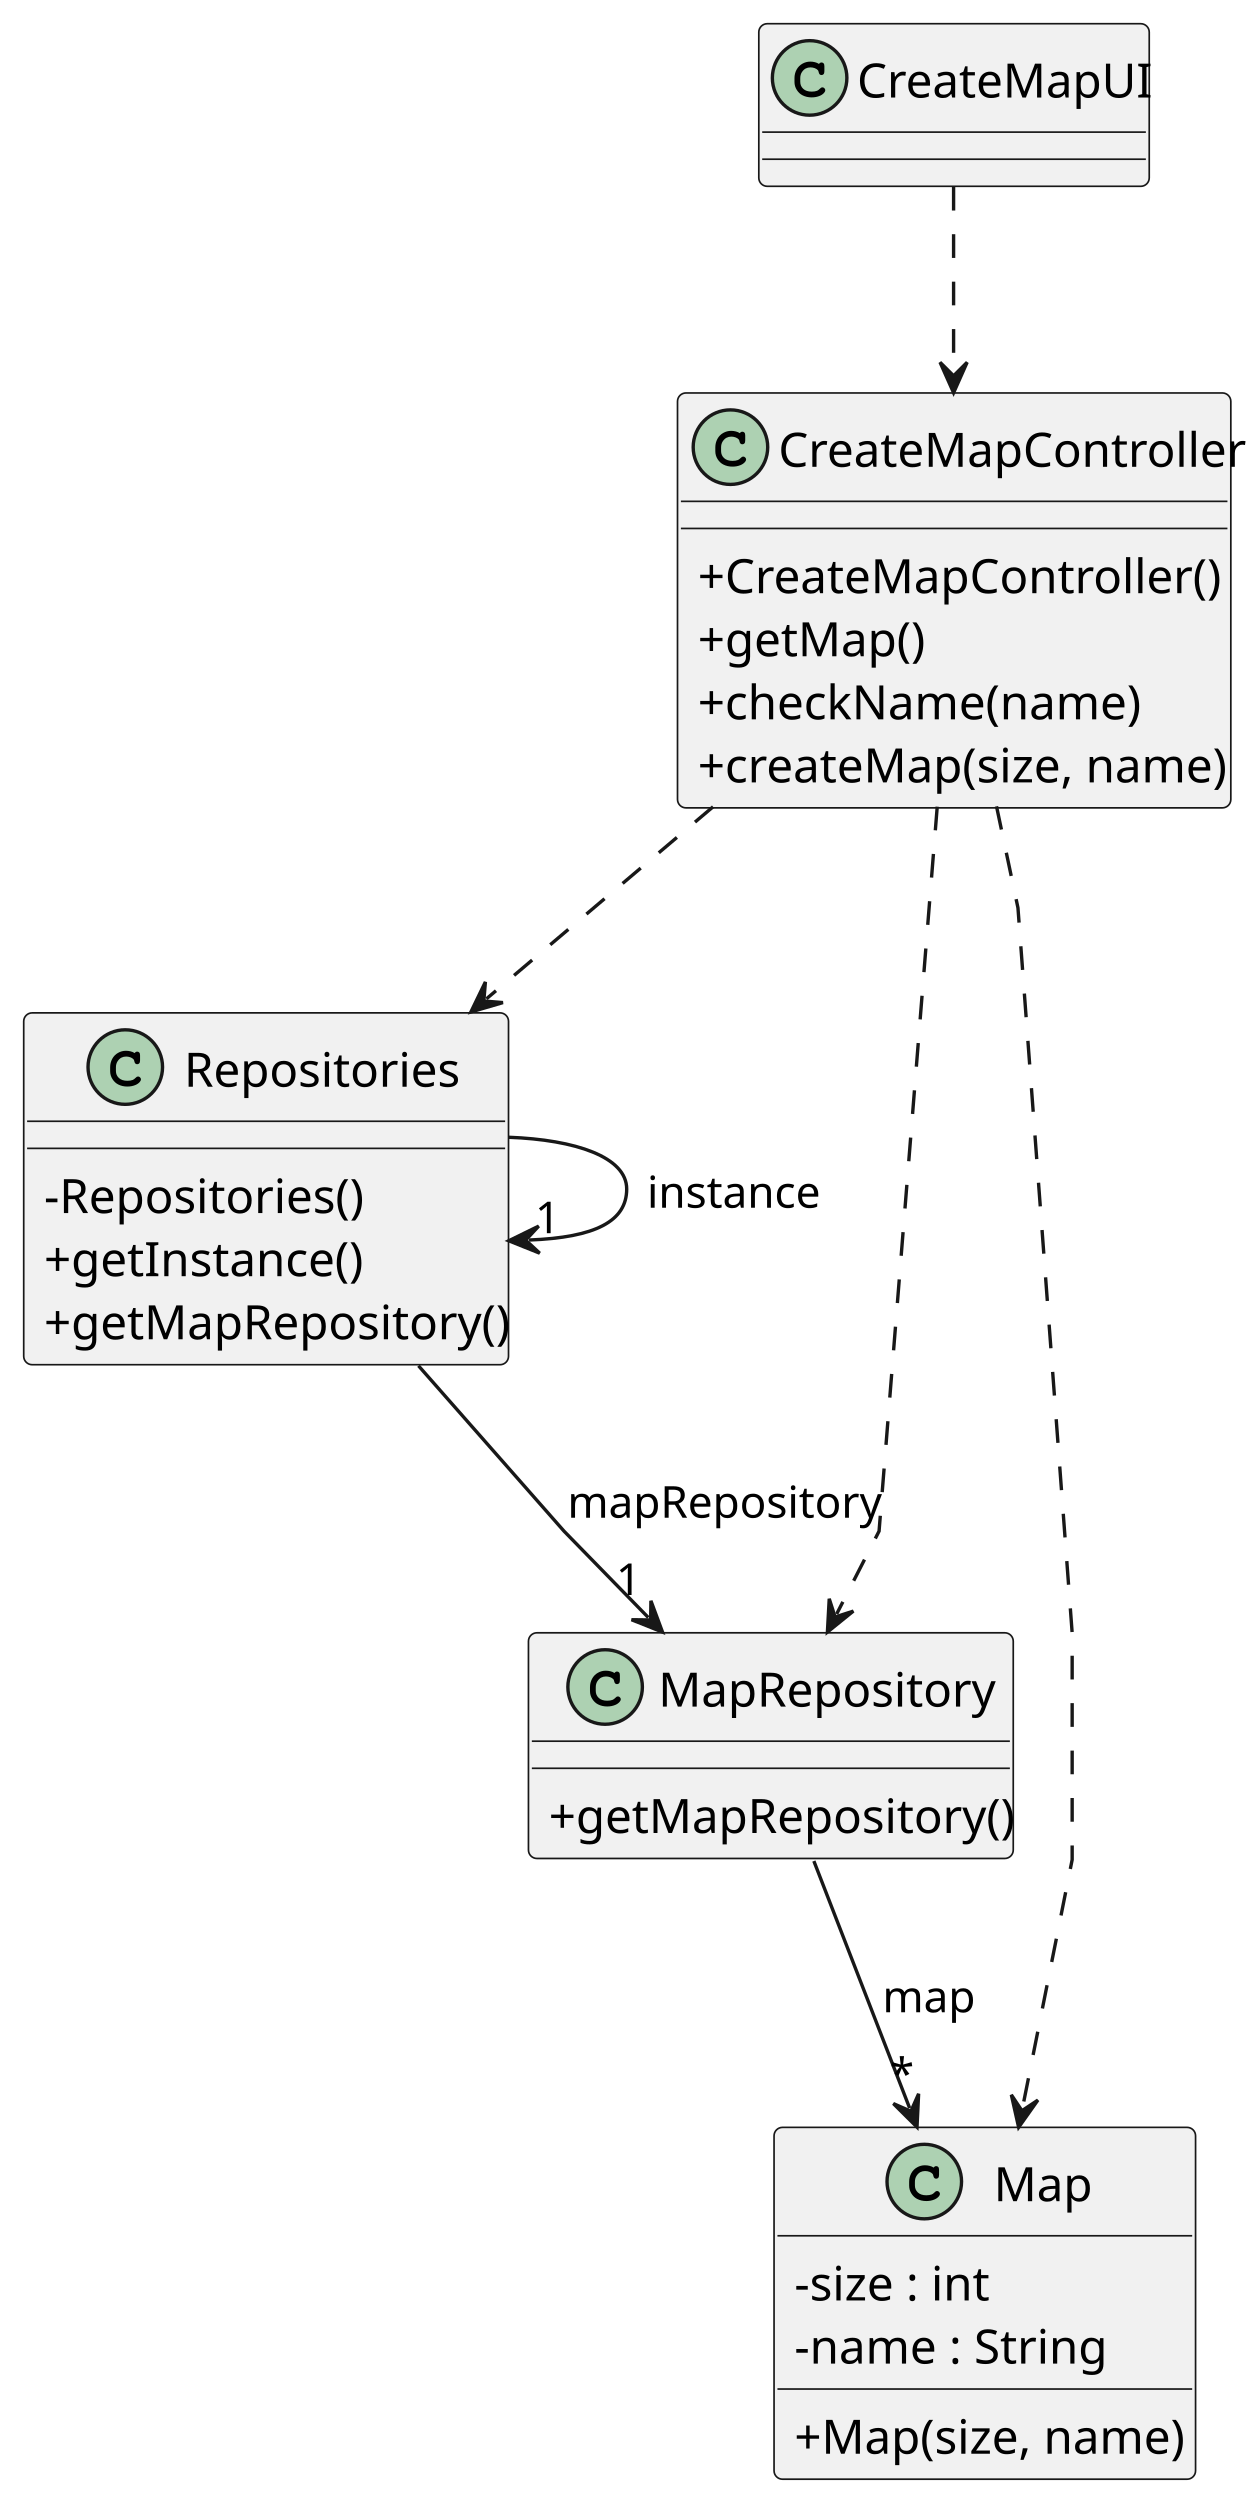
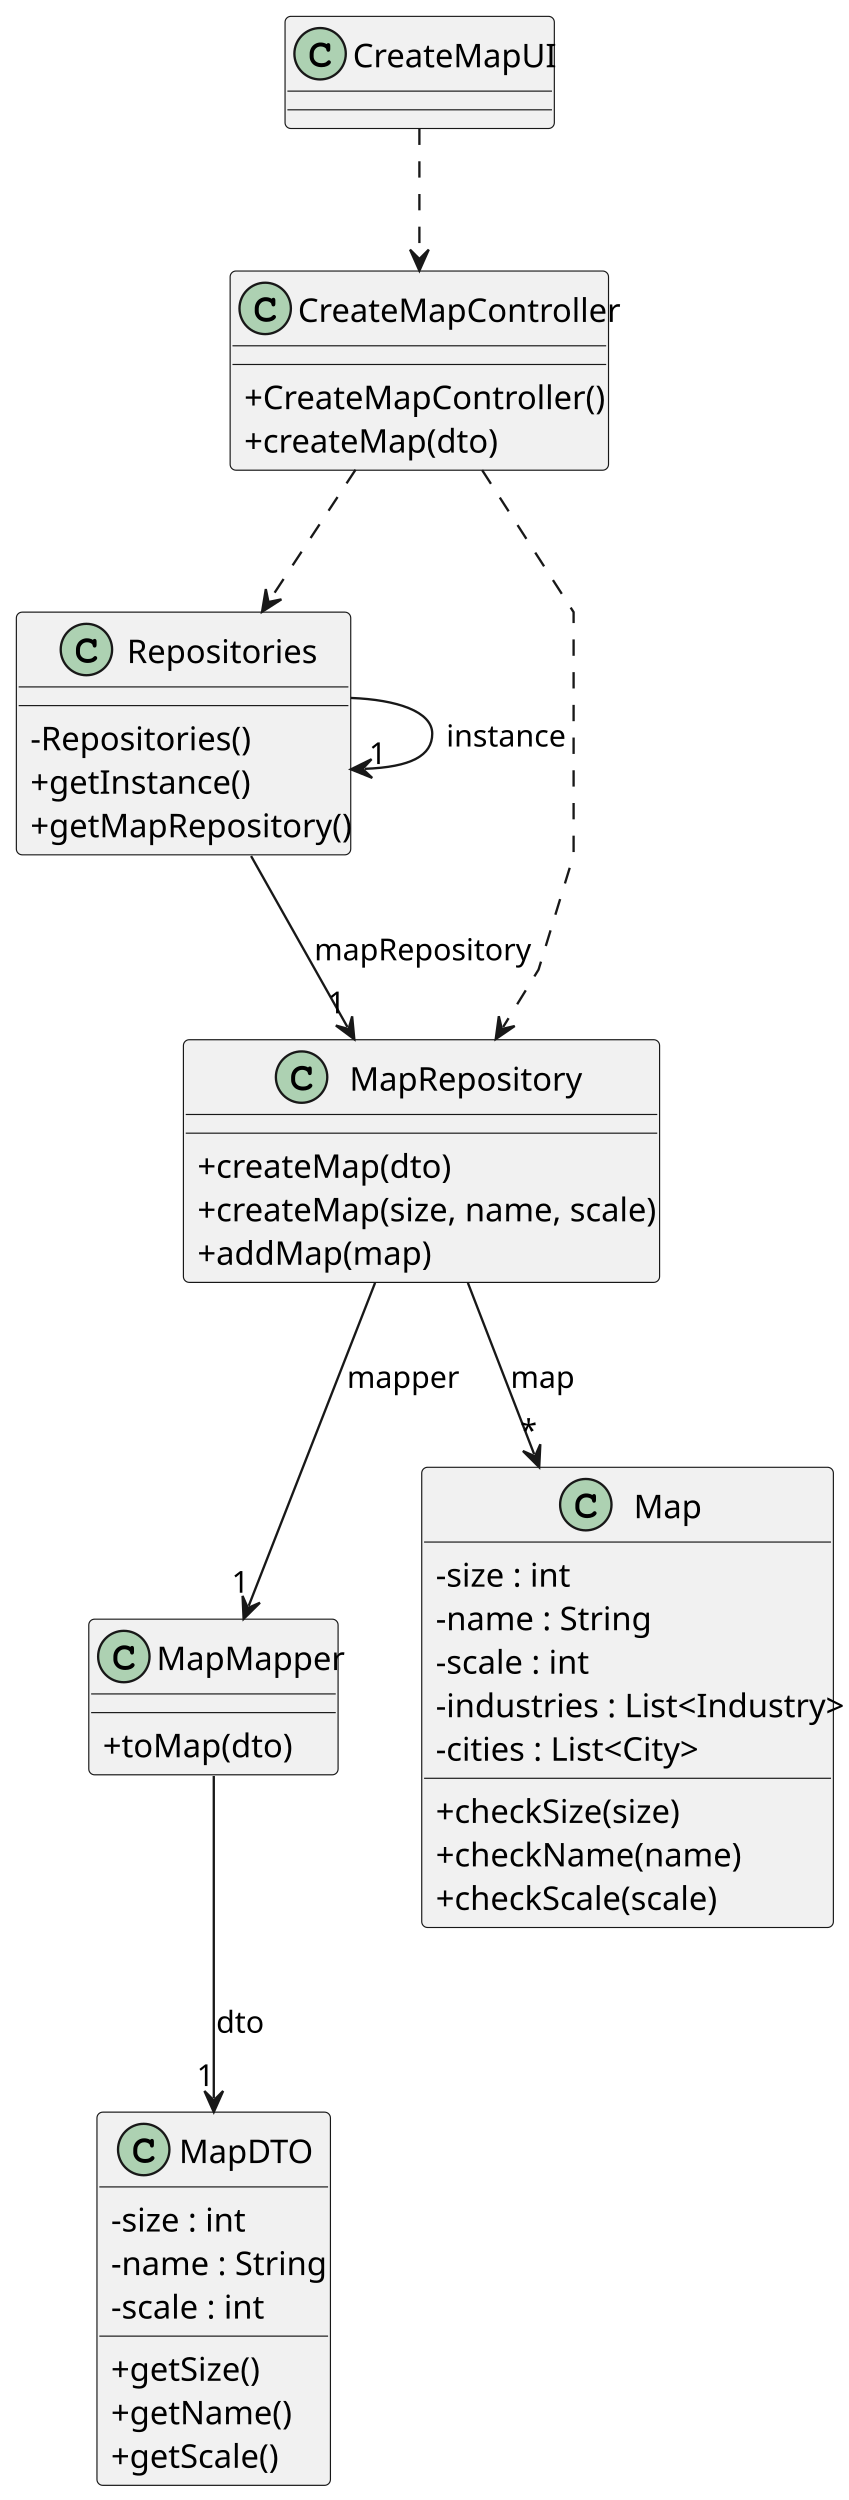
- <svg xmlns="http://www.w3.org/2000/svg" contentStyleType="text/css" height="738px" preserveAspectRatio="none" style="width:370px;height:738px;background:#FFFFFF;" version="1.1" viewBox="0 0 370 738" width="370px" zoomAndPan="magnify">
+ <svg xmlns="http://www.w3.org/2000/svg" contentStyleType="text/css" height="1070px" preserveAspectRatio="none" style="width:363px;height:1070px;background:#FFFFFF;" version="1.1" viewBox="0 0 363 1070" width="363px" zoomAndPan="magnify">
  <defs />
  <g>
    <g id="elem_CreateMapUI">
-       <rect codeLine="12" fill="#F1F1F1" height="48" id="CreateMapUI" rx="2.5" ry="2.5" style="stroke:#181818;stroke-width:0.5;" width="115.255" x="224" y="7" />
-       <ellipse cx="239" cy="23" fill="#ADD1B2" rx="11" ry="11" style="stroke:#181818;stroke-width:1.0;" />
-       <path d="M241.766,18.875 Q241.922,18.656 242.109,18.547 Q242.297,18.438 242.516,18.438 Q242.891,18.438 243.125,18.703 Q243.359,18.953 243.359,19.562 L243.359,21.016 Q243.359,21.625 243.125,21.891 Q242.891,22.156 242.516,22.156 Q242.172,22.156 241.969,21.953 Q241.766,21.766 241.656,21.25 Q241.609,20.891 241.422,20.703 Q241.094,20.328 240.484,20.109 Q239.875,19.891 239.25,19.891 Q238.484,19.891 237.844,20.219 Q237.219,20.547 236.719,21.297 Q236.234,22.047 236.234,23.078 L236.234,24.172 Q236.234,25.406 237.125,26.234 Q238.016,27.047 239.609,27.047 Q240.547,27.047 241.203,26.797 Q241.594,26.641 242.016,26.203 Q242.281,25.938 242.422,25.859 Q242.578,25.781 242.781,25.781 Q243.109,25.781 243.359,26.047 Q243.625,26.297 243.625,26.641 Q243.625,26.984 243.281,27.391 Q242.781,27.969 241.984,28.297 Q240.906,28.75 239.609,28.75 Q238.094,28.75 236.891,28.125 Q235.906,27.625 235.219,26.562 Q234.531,25.484 234.531,24.203 L234.531,23.047 Q234.531,21.719 235.141,20.578 Q235.766,19.422 236.859,18.812 Q237.953,18.188 239.188,18.188 Q239.922,18.188 240.562,18.359 Q241.219,18.516 241.766,18.875 Z " fill="#000000" />
-       <text fill="#000000" font-family="sans-serif" font-size="14" lengthAdjust="spacing" textLength="83.255" x="253" y="28.797">CreateMapUI</text>
-       <line style="stroke:#181818;stroke-width:0.5;" x1="225" x2="338.255" y1="39" y2="39" />
-       <line style="stroke:#181818;stroke-width:0.5;" x1="225" x2="338.255" y1="47" y2="47" />
+       <rect codeLine="12" fill="#F1F1F1" height="48" id="CreateMapUI" rx="2.5" ry="2.5" style="stroke:#181818;stroke-width:0.5;" width="115.255" x="122" y="7" />
+       <ellipse cx="137" cy="23" fill="#ADD1B2" rx="11" ry="11" style="stroke:#181818;stroke-width:1.0;" />
+       <path d="M139.766,18.875 Q139.922,18.656 140.109,18.547 Q140.297,18.438 140.516,18.438 Q140.891,18.438 141.125,18.703 Q141.359,18.953 141.359,19.562 L141.359,21.016 Q141.359,21.625 141.125,21.891 Q140.891,22.156 140.516,22.156 Q140.172,22.156 139.969,21.953 Q139.766,21.766 139.656,21.25 Q139.609,20.891 139.422,20.703 Q139.094,20.328 138.484,20.109 Q137.875,19.891 137.25,19.891 Q136.484,19.891 135.844,20.219 Q135.219,20.547 134.719,21.297 Q134.234,22.047 134.234,23.078 L134.234,24.172 Q134.234,25.406 135.125,26.234 Q136.016,27.047 137.609,27.047 Q138.547,27.047 139.203,26.797 Q139.594,26.641 140.016,26.203 Q140.281,25.938 140.422,25.859 Q140.578,25.781 140.781,25.781 Q141.109,25.781 141.359,26.047 Q141.625,26.297 141.625,26.641 Q141.625,26.984 141.281,27.391 Q140.781,27.969 139.984,28.297 Q138.906,28.75 137.609,28.75 Q136.094,28.75 134.891,28.125 Q133.906,27.625 133.219,26.562 Q132.531,25.484 132.531,24.203 L132.531,23.047 Q132.531,21.719 133.141,20.578 Q133.766,19.422 134.859,18.812 Q135.953,18.188 137.188,18.188 Q137.922,18.188 138.562,18.359 Q139.219,18.516 139.766,18.875 Z " fill="#000000" />
+       <text fill="#000000" font-family="sans-serif" font-size="14" lengthAdjust="spacing" textLength="83.255" x="151" y="28.797">CreateMapUI</text>
+       <line style="stroke:#181818;stroke-width:0.5;" x1="123" x2="236.255" y1="39" y2="39" />
+       <line style="stroke:#181818;stroke-width:0.5;" x1="123" x2="236.255" y1="47" y2="47" />
    </g>
    <g id="elem_CreateMapController">
-       <rect codeLine="16" fill="#F1F1F1" height="122.484" id="CreateMapController" rx="2.5" ry="2.5" style="stroke:#181818;stroke-width:0.5;" width="163.341" x="200" y="116" />
-       <ellipse cx="215.628" cy="132" fill="#ADD1B2" rx="11" ry="11" style="stroke:#181818;stroke-width:1.0;" />
-       <path d="M218.394,127.875 Q218.55,127.656 218.738,127.547 Q218.925,127.438 219.144,127.438 Q219.519,127.438 219.753,127.703 Q219.988,127.953 219.988,128.562 L219.988,130.016 Q219.988,130.625 219.753,130.891 Q219.519,131.156 219.144,131.156 Q218.8,131.156 218.597,130.953 Q218.394,130.766 218.285,130.25 Q218.238,129.891 218.05,129.703 Q217.722,129.328 217.113,129.109 Q216.503,128.891 215.878,128.891 Q215.113,128.891 214.472,129.219 Q213.847,129.547 213.347,130.297 Q212.863,131.047 212.863,132.078 L212.863,133.172 Q212.863,134.406 213.753,135.234 Q214.644,136.047 216.238,136.047 Q217.175,136.047 217.832,135.797 Q218.222,135.641 218.644,135.203 Q218.91,134.938 219.05,134.859 Q219.207,134.781 219.41,134.781 Q219.738,134.781 219.988,135.047 Q220.253,135.297 220.253,135.641 Q220.253,135.984 219.91,136.391 Q219.41,136.969 218.613,137.297 Q217.535,137.75 216.238,137.75 Q214.722,137.75 213.519,137.125 Q212.535,136.625 211.847,135.562 Q211.16,134.484 211.16,133.203 L211.16,132.047 Q211.16,130.719 211.769,129.578 Q212.394,128.422 213.488,127.812 Q214.582,127.188 215.816,127.188 Q216.55,127.188 217.191,127.359 Q217.847,127.516 218.394,127.875 Z " fill="#000000" />
-       <text fill="#000000" font-family="sans-serif" font-size="14" lengthAdjust="spacing" textLength="129.944" x="229.768" y="137.797">CreateMapController</text>
-       <line style="stroke:#181818;stroke-width:0.5;" x1="201" x2="362.341" y1="148" y2="148" />
-       <line style="stroke:#181818;stroke-width:0.5;" x1="201" x2="362.341" y1="156" y2="156" />
-       <text fill="#000000" font-family="sans-serif" font-size="14" lengthAdjust="spacing" textLength="147.444" x="206" y="175.107">+CreateMapController()</text>
-       <text fill="#000000" font-family="sans-serif" font-size="14" lengthAdjust="spacing" textLength="64.196" x="206" y="193.728">+getMap()</text>
-       <text fill="#000000" font-family="sans-serif" font-size="14" lengthAdjust="spacing" textLength="126.438" x="206" y="212.35">+checkName(name)</text>
-       <text fill="#000000" font-family="sans-serif" font-size="14" lengthAdjust="spacing" textLength="151.341" x="206" y="230.971">+createMap(size, name)</text>
+       <rect codeLine="16" fill="#F1F1F1" height="85.242" id="CreateMapController" rx="2.5" ry="2.5" style="stroke:#181818;stroke-width:0.5;" width="161.944" x="98.5" y="116" />
+       <ellipse cx="113.5" cy="132" fill="#ADD1B2" rx="11" ry="11" style="stroke:#181818;stroke-width:1.0;" />
+       <path d="M116.266,127.875 Q116.422,127.656 116.609,127.547 Q116.797,127.438 117.016,127.438 Q117.391,127.438 117.625,127.703 Q117.859,127.953 117.859,128.562 L117.859,130.016 Q117.859,130.625 117.625,130.891 Q117.391,131.156 117.016,131.156 Q116.672,131.156 116.469,130.953 Q116.266,130.766 116.156,130.25 Q116.109,129.891 115.922,129.703 Q115.594,129.328 114.984,129.109 Q114.375,128.891 113.75,128.891 Q112.984,128.891 112.344,129.219 Q111.719,129.547 111.219,130.297 Q110.734,131.047 110.734,132.078 L110.734,133.172 Q110.734,134.406 111.625,135.234 Q112.516,136.047 114.109,136.047 Q115.047,136.047 115.703,135.797 Q116.094,135.641 116.516,135.203 Q116.781,134.938 116.922,134.859 Q117.078,134.781 117.281,134.781 Q117.609,134.781 117.859,135.047 Q118.125,135.297 118.125,135.641 Q118.125,135.984 117.781,136.391 Q117.281,136.969 116.484,137.297 Q115.406,137.75 114.109,137.75 Q112.594,137.75 111.391,137.125 Q110.406,136.625 109.719,135.562 Q109.031,134.484 109.031,133.203 L109.031,132.047 Q109.031,130.719 109.641,129.578 Q110.266,128.422 111.359,127.812 Q112.453,127.188 113.688,127.188 Q114.422,127.188 115.062,127.359 Q115.719,127.516 116.266,127.875 Z " fill="#000000" />
+       <text fill="#000000" font-family="sans-serif" font-size="14" lengthAdjust="spacing" textLength="129.944" x="127.5" y="137.797">CreateMapController</text>
+       <line style="stroke:#181818;stroke-width:0.5;" x1="99.5" x2="259.444" y1="148" y2="148" />
+       <line style="stroke:#181818;stroke-width:0.5;" x1="99.5" x2="259.444" y1="156" y2="156" />
+       <text fill="#000000" font-family="sans-serif" font-size="14" lengthAdjust="spacing" textLength="147.444" x="104.5" y="175.107">+CreateMapController()</text>
+       <text fill="#000000" font-family="sans-serif" font-size="14" lengthAdjust="spacing" textLength="103.106" x="104.5" y="193.728">+createMap(dto)</text>
+     </g>
+     <g id="elem_MapDTO">
+       <rect codeLine="21" fill="#F1F1F1" height="159.727" id="MapDTO" rx="2.5" ry="2.5" style="stroke:#181818;stroke-width:0.5;" width="99.924" x="41.5" y="904" />
+       <ellipse cx="61.512" cy="920" fill="#ADD1B2" rx="11" ry="11" style="stroke:#181818;stroke-width:1.0;" />
+       <path d="M64.278,915.875 Q64.434,915.656 64.621,915.547 Q64.809,915.438 65.028,915.438 Q65.403,915.438 65.637,915.703 Q65.871,915.953 65.871,916.562 L65.871,918.016 Q65.871,918.625 65.637,918.891 Q65.403,919.156 65.028,919.156 Q64.684,919.156 64.481,918.953 Q64.278,918.766 64.168,918.25 Q64.121,917.891 63.934,917.703 Q63.606,917.328 62.996,917.109 Q62.387,916.891 61.762,916.891 Q60.996,916.891 60.356,917.219 Q59.731,917.547 59.231,918.297 Q58.746,919.047 58.746,920.078 L58.746,921.172 Q58.746,922.406 59.637,923.234 Q60.528,924.047 62.121,924.047 Q63.059,924.047 63.715,923.797 Q64.106,923.641 64.528,923.203 Q64.793,922.938 64.934,922.859 Q65.09,922.781 65.293,922.781 Q65.621,922.781 65.871,923.047 Q66.137,923.297 66.137,923.641 Q66.137,923.984 65.793,924.391 Q65.293,924.969 64.496,925.297 Q63.418,925.75 62.121,925.75 Q60.606,925.75 59.403,925.125 Q58.418,924.625 57.731,923.562 Q57.043,922.484 57.043,921.203 L57.043,920.047 Q57.043,918.719 57.653,917.578 Q58.278,916.422 59.371,915.812 Q60.465,915.188 61.7,915.188 Q62.434,915.188 63.075,915.359 Q63.731,915.516 64.278,915.875 Z " fill="#000000" />
+       <text fill="#000000" font-family="sans-serif" font-size="14" lengthAdjust="spacing" textLength="56.786" x="76.626" y="925.797">MapDTO</text>
+       <line style="stroke:#181818;stroke-width:0.5;" x1="42.5" x2="140.424" y1="936" y2="936" />
+       <text fill="#000000" font-family="sans-serif" font-size="14" lengthAdjust="spacing" textLength="56.014" x="47.5" y="955.107">-size : int</text>
+       <text fill="#000000" font-family="sans-serif" font-size="14" lengthAdjust="spacing" textLength="87.924" x="47.5" y="973.729">-name : String</text>
+       <text fill="#000000" font-family="sans-serif" font-size="14" lengthAdjust="spacing" textLength="63.8" x="47.5" y="992.35">-scale : int</text>
+       <line style="stroke:#181818;stroke-width:0.5;" x1="42.5" x2="140.424" y1="999.863" y2="999.863" />
+       <text fill="#000000" font-family="sans-serif" font-size="14" lengthAdjust="spacing" textLength="64.196" x="47.5" y="1018.971">+getSize()</text>
+       <text fill="#000000" font-family="sans-serif" font-size="14" lengthAdjust="spacing" textLength="74.307" x="47.5" y="1037.592">+getName()</text>
+       <text fill="#000000" font-family="sans-serif" font-size="14" lengthAdjust="spacing" textLength="71.982" x="47.5" y="1056.213">+getScale()</text>
+     </g>
+     <g id="elem_MapMapper">
+       <rect codeLine="30" fill="#F1F1F1" height="66.621" id="MapMapper" rx="2.5" ry="2.5" style="stroke:#181818;stroke-width:0.5;" width="106.703" x="38" y="693" />
+       <ellipse cx="53" cy="709" fill="#ADD1B2" rx="11" ry="11" style="stroke:#181818;stroke-width:1.0;" />
+       <path d="M55.766,704.875 Q55.922,704.656 56.109,704.547 Q56.297,704.438 56.516,704.438 Q56.891,704.438 57.125,704.703 Q57.359,704.953 57.359,705.562 L57.359,707.016 Q57.359,707.625 57.125,707.891 Q56.891,708.156 56.516,708.156 Q56.172,708.156 55.969,707.953 Q55.766,707.766 55.656,707.25 Q55.609,706.891 55.422,706.703 Q55.094,706.328 54.484,706.109 Q53.875,705.891 53.25,705.891 Q52.484,705.891 51.844,706.219 Q51.219,706.547 50.719,707.297 Q50.234,708.047 50.234,709.078 L50.234,710.172 Q50.234,711.406 51.125,712.234 Q52.016,713.047 53.609,713.047 Q54.547,713.047 55.203,712.797 Q55.594,712.641 56.016,712.203 Q56.281,711.938 56.422,711.859 Q56.578,711.781 56.781,711.781 Q57.109,711.781 57.359,712.047 Q57.625,712.297 57.625,712.641 Q57.625,712.984 57.281,713.391 Q56.781,713.969 55.984,714.297 Q54.906,714.75 53.609,714.75 Q52.094,714.75 50.891,714.125 Q49.906,713.625 49.219,712.562 Q48.531,711.484 48.531,710.203 L48.531,709.047 Q48.531,707.719 49.141,706.578 Q49.766,705.422 50.859,704.812 Q51.953,704.188 53.188,704.188 Q53.922,704.188 54.562,704.359 Q55.219,704.516 55.766,704.875 Z " fill="#000000" />
+       <text fill="#000000" font-family="sans-serif" font-size="14" lengthAdjust="spacing" textLength="74.703" x="67" y="714.797">MapMapper</text>
+       <line style="stroke:#181818;stroke-width:0.5;" x1="39" x2="143.703" y1="725" y2="725" />
+       <line style="stroke:#181818;stroke-width:0.5;" x1="39" x2="143.703" y1="733" y2="733" />
+       <text fill="#000000" font-family="sans-serif" font-size="14" lengthAdjust="spacing" textLength="75.872" x="44" y="752.107">+toMap(dto)</text>
    </g>
    <g id="elem_MapRepository">
-       <rect codeLine="23" fill="#F1F1F1" height="66.621" id="MapRepository" rx="2.5" ry="2.5" style="stroke:#181818;stroke-width:0.5;" width="143.113" x="156" y="482" />
-       <ellipse cx="178.633" cy="498" fill="#ADD1B2" rx="11" ry="11" style="stroke:#181818;stroke-width:1.0;" />
-       <path d="M181.399,493.875 Q181.555,493.656 181.742,493.547 Q181.93,493.438 182.149,493.438 Q182.524,493.438 182.758,493.703 Q182.992,493.953 182.992,494.562 L182.992,496.016 Q182.992,496.625 182.758,496.891 Q182.524,497.156 182.149,497.156 Q181.805,497.156 181.602,496.953 Q181.399,496.766 181.289,496.25 Q181.242,495.891 181.055,495.703 Q180.727,495.328 180.117,495.109 Q179.508,494.891 178.883,494.891 Q178.117,494.891 177.477,495.219 Q176.852,495.547 176.352,496.297 Q175.867,497.047 175.867,498.078 L175.867,499.172 Q175.867,500.406 176.758,501.234 Q177.649,502.047 179.242,502.047 Q180.18,502.047 180.836,501.797 Q181.227,501.641 181.649,501.203 Q181.914,500.938 182.055,500.859 Q182.211,500.781 182.414,500.781 Q182.742,500.781 182.992,501.047 Q183.258,501.297 183.258,501.641 Q183.258,501.984 182.914,502.391 Q182.414,502.969 181.617,503.297 Q180.539,503.75 179.242,503.75 Q177.727,503.75 176.524,503.125 Q175.539,502.625 174.852,501.562 Q174.164,500.484 174.164,499.203 L174.164,498.047 Q174.164,496.719 174.774,495.578 Q175.399,494.422 176.492,493.812 Q177.586,493.188 178.82,493.188 Q179.555,493.188 180.195,493.359 Q180.852,493.516 181.399,493.875 Z " fill="#000000" />
-       <text fill="#000000" font-family="sans-serif" font-size="14" lengthAdjust="spacing" textLength="94.151" x="194.329" y="503.797">MapRepository</text>
-       <line style="stroke:#181818;stroke-width:0.5;" x1="157" x2="298.113" y1="514" y2="514" />
-       <line style="stroke:#181818;stroke-width:0.5;" x1="157" x2="298.113" y1="522" y2="522" />
-       <text fill="#000000" font-family="sans-serif" font-size="14" lengthAdjust="spacing" textLength="131.113" x="162" y="541.107">+getMapRepository()</text>
+       <rect codeLine="34" fill="#F1F1F1" height="103.863" id="MapRepository" rx="2.5" ry="2.5" style="stroke:#181818;stroke-width:0.5;" width="203.803" x="78.5" y="445" />
+       <ellipse cx="129.076" cy="461" fill="#ADD1B2" rx="11" ry="11" style="stroke:#181818;stroke-width:1.0;" />
+       <path d="M131.841,456.875 Q131.998,456.656 132.185,456.547 Q132.373,456.438 132.591,456.438 Q132.966,456.438 133.201,456.703 Q133.435,456.953 133.435,457.562 L133.435,459.016 Q133.435,459.625 133.201,459.891 Q132.966,460.156 132.591,460.156 Q132.248,460.156 132.044,459.953 Q131.841,459.766 131.732,459.25 Q131.685,458.891 131.498,458.703 Q131.169,458.328 130.56,458.109 Q129.951,457.891 129.326,457.891 Q128.56,457.891 127.919,458.219 Q127.294,458.547 126.794,459.297 Q126.31,460.047 126.31,461.078 L126.31,462.172 Q126.31,463.406 127.201,464.234 Q128.091,465.047 129.685,465.047 Q130.623,465.047 131.279,464.797 Q131.669,464.641 132.091,464.203 Q132.357,463.938 132.498,463.859 Q132.654,463.781 132.857,463.781 Q133.185,463.781 133.435,464.047 Q133.701,464.297 133.701,464.641 Q133.701,464.984 133.357,465.391 Q132.857,465.969 132.06,466.297 Q130.982,466.75 129.685,466.75 Q128.169,466.75 126.966,466.125 Q125.982,465.625 125.294,464.562 Q124.607,463.484 124.607,462.203 L124.607,461.047 Q124.607,459.719 125.216,458.578 Q125.841,457.422 126.935,456.812 Q128.029,456.188 129.263,456.188 Q129.998,456.188 130.638,456.359 Q131.294,456.516 131.841,456.875 Z " fill="#000000" />
+       <text fill="#000000" font-family="sans-serif" font-size="14" lengthAdjust="spacing" textLength="94.151" x="149.576" y="466.797">MapRepository</text>
+       <line style="stroke:#181818;stroke-width:0.5;" x1="79.5" x2="281.303" y1="477" y2="477" />
+       <line style="stroke:#181818;stroke-width:0.5;" x1="79.5" x2="281.303" y1="485" y2="485" />
+       <text fill="#000000" font-family="sans-serif" font-size="14" lengthAdjust="spacing" textLength="103.106" x="84.5" y="504.107">+createMap(dto)</text>
+       <text fill="#000000" font-family="sans-serif" font-size="14" lengthAdjust="spacing" textLength="191.803" x="84.5" y="522.729">+createMap(size, name, scale)</text>
+       <text fill="#000000" font-family="sans-serif" font-size="14" lengthAdjust="spacing" textLength="95.327" x="84.5" y="541.35">+addMap(map)</text>
    </g>
    <g id="elem_Repositories">
-       <rect codeLine="27" fill="#F1F1F1" height="103.863" id="Repositories" rx="2.5" ry="2.5" style="stroke:#181818;stroke-width:0.5;" width="143.113" x="7" y="299" />
-       <ellipse cx="36.985" cy="315" fill="#ADD1B2" rx="11" ry="11" style="stroke:#181818;stroke-width:1.0;" />
-       <path d="M39.751,310.875 Q39.907,310.656 40.094,310.547 Q40.282,310.438 40.501,310.438 Q40.876,310.438 41.11,310.703 Q41.344,310.953 41.344,311.562 L41.344,313.016 Q41.344,313.625 41.11,313.891 Q40.876,314.156 40.501,314.156 Q40.157,314.156 39.954,313.953 Q39.751,313.766 39.641,313.25 Q39.594,312.891 39.407,312.703 Q39.079,312.328 38.469,312.109 Q37.86,311.891 37.235,311.891 Q36.469,311.891 35.829,312.219 Q35.204,312.547 34.704,313.297 Q34.219,314.047 34.219,315.078 L34.219,316.172 Q34.219,317.406 35.11,318.234 Q36.001,319.047 37.594,319.047 Q38.532,319.047 39.188,318.797 Q39.579,318.641 40.001,318.203 Q40.266,317.938 40.407,317.859 Q40.563,317.781 40.766,317.781 Q41.094,317.781 41.344,318.047 Q41.61,318.297 41.61,318.641 Q41.61,318.984 41.266,319.391 Q40.766,319.969 39.969,320.297 Q38.891,320.75 37.594,320.75 Q36.079,320.75 34.876,320.125 Q33.891,319.625 33.204,318.562 Q32.516,317.484 32.516,316.203 L32.516,315.047 Q32.516,313.719 33.126,312.578 Q33.751,311.422 34.844,310.812 Q35.938,310.188 37.172,310.188 Q37.907,310.188 38.547,310.359 Q39.204,310.516 39.751,310.875 Z " fill="#000000" />
-       <text fill="#000000" font-family="sans-serif" font-size="14" lengthAdjust="spacing" textLength="77.814" x="54.315" y="320.797">Repositories</text>
-       <line style="stroke:#181818;stroke-width:0.5;" x1="8" x2="149.113" y1="331" y2="331" />
-       <line style="stroke:#181818;stroke-width:0.5;" x1="8" x2="149.113" y1="339" y2="339" />
-       <text fill="#000000" font-family="sans-serif" font-size="14" lengthAdjust="spacing" textLength="91.8" x="13" y="358.107">-Repositories()</text>
-       <text fill="#000000" font-family="sans-serif" font-size="14" lengthAdjust="spacing" textLength="89.886" x="13" y="376.728">+getInstance()</text>
-       <text fill="#000000" font-family="sans-serif" font-size="14" lengthAdjust="spacing" textLength="131.113" x="13" y="395.35">+getMapRepository()</text>
+       <rect codeLine="40" fill="#F1F1F1" height="103.863" id="Repositories" rx="2.5" ry="2.5" style="stroke:#181818;stroke-width:0.5;" width="143.113" x="7" y="262" />
+       <ellipse cx="36.985" cy="278" fill="#ADD1B2" rx="11" ry="11" style="stroke:#181818;stroke-width:1.0;" />
+       <path d="M39.751,273.875 Q39.907,273.656 40.094,273.547 Q40.282,273.438 40.501,273.438 Q40.876,273.438 41.11,273.703 Q41.344,273.953 41.344,274.562 L41.344,276.016 Q41.344,276.625 41.11,276.891 Q40.876,277.156 40.501,277.156 Q40.157,277.156 39.954,276.953 Q39.751,276.766 39.641,276.25 Q39.594,275.891 39.407,275.703 Q39.079,275.328 38.469,275.109 Q37.86,274.891 37.235,274.891 Q36.469,274.891 35.829,275.219 Q35.204,275.547 34.704,276.297 Q34.219,277.047 34.219,278.078 L34.219,279.172 Q34.219,280.406 35.11,281.234 Q36.001,282.047 37.594,282.047 Q38.532,282.047 39.188,281.797 Q39.579,281.641 40.001,281.203 Q40.266,280.938 40.407,280.859 Q40.563,280.781 40.766,280.781 Q41.094,280.781 41.344,281.047 Q41.61,281.297 41.61,281.641 Q41.61,281.984 41.266,282.391 Q40.766,282.969 39.969,283.297 Q38.891,283.75 37.594,283.75 Q36.079,283.75 34.876,283.125 Q33.891,282.625 33.204,281.562 Q32.516,280.484 32.516,279.203 L32.516,278.047 Q32.516,276.719 33.126,275.578 Q33.751,274.422 34.844,273.812 Q35.938,273.188 37.172,273.188 Q37.907,273.188 38.547,273.359 Q39.204,273.516 39.751,273.875 Z " fill="#000000" />
+       <text fill="#000000" font-family="sans-serif" font-size="14" lengthAdjust="spacing" textLength="77.814" x="54.315" y="283.797">Repositories</text>
+       <line style="stroke:#181818;stroke-width:0.5;" x1="8" x2="149.113" y1="294" y2="294" />
+       <line style="stroke:#181818;stroke-width:0.5;" x1="8" x2="149.113" y1="302" y2="302" />
+       <text fill="#000000" font-family="sans-serif" font-size="14" lengthAdjust="spacing" textLength="91.8" x="13" y="321.107">-Repositories()</text>
+       <text fill="#000000" font-family="sans-serif" font-size="14" lengthAdjust="spacing" textLength="89.886" x="13" y="339.728">+getInstance()</text>
+       <text fill="#000000" font-family="sans-serif" font-size="14" lengthAdjust="spacing" textLength="131.113" x="13" y="358.35">+getMapRepository()</text>
    </g>
    <g id="elem_Map">
-       <rect codeLine="33" fill="#F1F1F1" height="103.863" id="Map" rx="2.5" ry="2.5" style="stroke:#181818;stroke-width:0.5;" width="124.431" x="228.5" y="628" />
-       <ellipse cx="272.848" cy="644" fill="#ADD1B2" rx="11" ry="11" style="stroke:#181818;stroke-width:1.0;" />
-       <path d="M275.614,639.875 Q275.77,639.656 275.957,639.547 Q276.145,639.438 276.364,639.438 Q276.739,639.438 276.973,639.703 Q277.207,639.953 277.207,640.562 L277.207,642.016 Q277.207,642.625 276.973,642.891 Q276.739,643.156 276.364,643.156 Q276.02,643.156 275.817,642.953 Q275.614,642.766 275.504,642.25 Q275.457,641.891 275.27,641.703 Q274.942,641.328 274.332,641.109 Q273.723,640.891 273.098,640.891 Q272.332,640.891 271.692,641.219 Q271.067,641.547 270.567,642.297 Q270.082,643.047 270.082,644.078 L270.082,645.172 Q270.082,646.406 270.973,647.234 Q271.864,648.047 273.457,648.047 Q274.395,648.047 275.051,647.797 Q275.442,647.641 275.864,647.203 Q276.129,646.938 276.27,646.859 Q276.426,646.781 276.629,646.781 Q276.957,646.781 277.207,647.047 Q277.473,647.297 277.473,647.641 Q277.473,647.984 277.129,648.391 Q276.629,648.969 275.832,649.297 Q274.754,649.75 273.457,649.75 Q271.942,649.75 270.739,649.125 Q269.754,648.625 269.067,647.562 Q268.379,646.484 268.379,645.203 L268.379,644.047 Q268.379,642.719 268.989,641.578 Q269.614,640.422 270.707,639.812 Q271.801,639.188 273.036,639.188 Q273.77,639.188 274.411,639.359 Q275.067,639.516 275.614,639.875 Z " fill="#000000" />
-       <text fill="#000000" font-family="sans-serif" font-size="14" lengthAdjust="spacing" textLength="27.234" x="293.348" y="649.797">Map</text>
-       <line style="stroke:#181818;stroke-width:0.5;" x1="229.5" x2="351.931" y1="660" y2="660" />
-       <text fill="#000000" font-family="sans-serif" font-size="14" lengthAdjust="spacing" textLength="56.014" x="234.5" y="679.107">-size : int</text>
-       <text fill="#000000" font-family="sans-serif" font-size="14" lengthAdjust="spacing" textLength="87.924" x="234.5" y="697.729">-name : String</text>
-       <line style="stroke:#181818;stroke-width:0.5;" x1="229.5" x2="351.931" y1="705.242" y2="705.242" />
-       <text fill="#000000" font-family="sans-serif" font-size="14" lengthAdjust="spacing" textLength="112.431" x="234.5" y="724.35">+Map(size, name)</text>
+       <rect codeLine="46" fill="#F1F1F1" height="196.969" id="Map" rx="2.5" ry="2.5" style="stroke:#181818;stroke-width:0.5;" width="176.185" x="180.5" y="628" />
+       <ellipse cx="250.726" cy="644" fill="#ADD1B2" rx="11" ry="11" style="stroke:#181818;stroke-width:1.0;" />
+       <path d="M253.491,639.875 Q253.648,639.656 253.835,639.547 Q254.023,639.438 254.241,639.438 Q254.616,639.438 254.851,639.703 Q255.085,639.953 255.085,640.562 L255.085,642.016 Q255.085,642.625 254.851,642.891 Q254.616,643.156 254.241,643.156 Q253.898,643.156 253.694,642.953 Q253.491,642.766 253.382,642.25 Q253.335,641.891 253.148,641.703 Q252.819,641.328 252.21,641.109 Q251.601,640.891 250.976,640.891 Q250.21,640.891 249.569,641.219 Q248.944,641.547 248.444,642.297 Q247.96,643.047 247.96,644.078 L247.96,645.172 Q247.96,646.406 248.851,647.234 Q249.741,648.047 251.335,648.047 Q252.273,648.047 252.929,647.797 Q253.319,647.641 253.741,647.203 Q254.007,646.938 254.148,646.859 Q254.304,646.781 254.507,646.781 Q254.835,646.781 255.085,647.047 Q255.351,647.297 255.351,647.641 Q255.351,647.984 255.007,648.391 Q254.507,648.969 253.71,649.297 Q252.632,649.75 251.335,649.75 Q249.819,649.75 248.616,649.125 Q247.632,648.625 246.944,647.562 Q246.257,646.484 246.257,645.203 L246.257,644.047 Q246.257,642.719 246.866,641.578 Q247.491,640.422 248.585,639.812 Q249.679,639.188 250.913,639.188 Q251.648,639.188 252.288,639.359 Q252.944,639.516 253.491,639.875 Z " fill="#000000" />
+       <text fill="#000000" font-family="sans-serif" font-size="14" lengthAdjust="spacing" textLength="27.234" x="271.226" y="649.797">Map</text>
+       <line style="stroke:#181818;stroke-width:0.5;" x1="181.5" x2="355.685" y1="660" y2="660" />
+       <text fill="#000000" font-family="sans-serif" font-size="14" lengthAdjust="spacing" textLength="56.014" x="186.5" y="679.107">-size : int</text>
+       <text fill="#000000" font-family="sans-serif" font-size="14" lengthAdjust="spacing" textLength="87.924" x="186.5" y="697.729">-name : String</text>
+       <text fill="#000000" font-family="sans-serif" font-size="14" lengthAdjust="spacing" textLength="63.8" x="186.5" y="716.35">-scale : int</text>
+       <text fill="#000000" font-family="sans-serif" font-size="14" lengthAdjust="spacing" textLength="164.185" x="186.5" y="734.971">-industries : List&lt;Industry&gt;</text>
+       <text fill="#000000" font-family="sans-serif" font-size="14" lengthAdjust="spacing" textLength="110.476" x="186.5" y="753.592">-cities : List&lt;City&gt;</text>
+       <line style="stroke:#181818;stroke-width:0.5;" x1="181.5" x2="355.685" y1="761.106" y2="761.106" />
+       <text fill="#000000" font-family="sans-serif" font-size="14" lengthAdjust="spacing" textLength="106.203" x="186.5" y="780.213">+checkSize(size)</text>
+       <text fill="#000000" font-family="sans-serif" font-size="14" lengthAdjust="spacing" textLength="126.438" x="186.5" y="798.834">+checkName(name)</text>
+       <text fill="#000000" font-family="sans-serif" font-size="14" lengthAdjust="spacing" textLength="121.775" x="186.5" y="817.455">+checkScale(scale)</text>
    </g>
    <g id="link_CreateMapUI_CreateMapController">
-       <path codeLine="40" d="M281.5,55.14 C281.5,71.59 281.5,88.5 281.5,109.95 " fill="none" id="CreateMapUI-to-CreateMapController" style="stroke:#181818;stroke-width:1.0;stroke-dasharray:7.0,7.0;" />
-       <polygon fill="#181818" points="281.5,115.95,285.5,106.95,281.5,110.95,277.5,106.95,281.5,115.95" style="stroke:#181818;stroke-width:1.0;" />
+       <path codeLine="57" d="M179.5,55.02 C179.5,72 179.5,89.58 179.5,109.84 " fill="none" id="CreateMapUI-to-CreateMapController" style="stroke:#181818;stroke-width:1.0;stroke-dasharray:7.0,7.0;" />
+       <polygon fill="#181818" points="179.5,115.84,183.5,106.84,179.5,110.84,175.5,106.84,179.5,115.84" style="stroke:#181818;stroke-width:1.0;" />
+     </g>
+     <g id="link_CreateMapController_MapRepository">
+       <path codeLine="59" d="M206.34,201.19 C224.62,229.57 245.5,262 245.5,262 C245.5,262 245.5,366 245.5,366 C245.5,366 230.5,415 230.5,415 C230.5,415 225.242,423.524 215.322,439.594 " fill="none" id="CreateMapController-to-MapRepository" style="stroke:#181818;stroke-width:1.0;stroke-dasharray:7.0,7.0;" />
+       <polygon fill="#181818" points="212.17,444.7,220.301,439.143,214.796,440.445,213.494,434.94,212.17,444.7" style="stroke:#181818;stroke-width:1.0;" />
    </g>
    <g id="link_CreateMapController_Repositories">
-       <path codeLine="41" d="M210.5,238.16 C187.18,257.92 166.058,275.811 143.588,294.851 " fill="none" id="CreateMapController-to-Repositories" style="stroke:#181818;stroke-width:1.0;stroke-dasharray:7.0,7.0;" />
-       <polygon fill="#181818" points="139.01,298.73,148.462,295.964,142.825,295.498,143.291,289.86,139.01,298.73" style="stroke:#181818;stroke-width:1.0;" />
+       <path codeLine="60" d="M152.17,201.04 C139.84,219.77 128.458,237.067 115.458,256.827 " fill="none" id="CreateMapController-to-Repositories" style="stroke:#181818;stroke-width:1.0;stroke-dasharray:7.0,7.0;" />
+       <polygon fill="#181818" points="112.16,261.84,120.448,256.52,114.908,257.663,113.765,252.123,112.16,261.84" style="stroke:#181818;stroke-width:1.0;" />
    </g>
-     <g id="link_CreateMapController_MapRepository">
-       <path codeLine="42" d="M276.67,238.13 C270.2,318.79 259.5,452 259.5,452 C259.5,452 254.723,461.318 246.983,476.448 " fill="none" id="CreateMapController-to-MapRepository" style="stroke:#181818;stroke-width:1.0;stroke-dasharray:7.0,7.0;" />
-       <polygon fill="#181818" points="244.25,481.79,251.91,475.599,246.527,477.339,244.788,471.956,244.25,481.79" style="stroke:#181818;stroke-width:1.0;" />
+     <g id="link_MapMapper_MapDTO">
+       <path codeLine="61" d="M91.5,760.12 C91.5,796.17 91.5,849.55 91.5,897.95 " fill="none" id="MapMapper-to-MapDTO" style="stroke:#181818;stroke-width:1.0;" />
+       <polygon fill="#181818" points="91.5,903.95,95.5,894.95,91.5,898.95,87.5,894.95,91.5,903.95" style="stroke:#181818;stroke-width:1.0;" />
+       <text fill="#000000" font-family="sans-serif" font-size="13" lengthAdjust="spacing" textLength="18.072" x="92.5" y="870.028">dto</text>
+       <text fill="#000000" font-family="sans-serif" font-size="13" lengthAdjust="spacing" textLength="7.23" x="84.192" y="892.841">1</text>
    </g>
-     <g id="link_CreateMapController_Map">
-       <path codeLine="43" d="M294.17,238.03 C297.66,254.54 300.5,268 300.5,268 C300.5,268 316.5,482 316.5,482 C316.5,482 316.5,549 316.5,549 C316.5,549 309.168,585.687 301.878,622.107 " fill="none" id="CreateMapController-to-Map" style="stroke:#181818;stroke-width:1.0;stroke-dasharray:7.0,7.0;" />
-       <polygon fill="#181818" points="300.7,627.99,306.389,619.95,301.681,623.087,298.544,618.38,300.7,627.99" style="stroke:#181818;stroke-width:1.0;" />
+     <g id="link_MapRepository_MapMapper">
+       <path codeLine="62" d="M160.53,549.06 C143.31,593.07 121.146,649.722 106.446,687.302 " fill="none" id="MapRepository-to-MapMapper" style="stroke:#181818;stroke-width:1.0;" />
+       <polygon fill="#181818" points="104.26,692.89,111.264,685.966,106.081,688.234,103.813,683.051,104.26,692.89" style="stroke:#181818;stroke-width:1.0;" />
+       <text fill="#000000" font-family="sans-serif" font-size="13" lengthAdjust="spacing" textLength="44.078" x="148.5" y="594.028">mapper</text>
+       <text fill="#000000" font-family="sans-serif" font-size="13" lengthAdjust="spacing" textLength="7.23" x="99.135" y="681.694">1</text>
    </g>
    <g id="link_MapRepository_Map">
-       <path codeLine="44" d="M240.25,549.38 C248.99,571.92 258.581,596.666 268.531,622.326 " fill="none" id="MapRepository-to-Map" style="stroke:#181818;stroke-width:1.0;" />
-       <polygon fill="#181818" points="270.7,627.92,271.176,618.083,268.892,623.258,263.717,620.975,270.7,627.92" style="stroke:#181818;stroke-width:1.0;" />
-       <text fill="#000000" font-family="sans-serif" font-size="13" lengthAdjust="spacing" textLength="25.289" x="260.5" y="594.028">map</text>
-       <text fill="#000000" font-family="sans-serif" font-size="13" lengthAdjust="spacing" textLength="5.059" x="262.678" y="616.837">*</text>
+       <path codeLine="63" d="M200.25,549.06 C209.27,572.37 218.105,595.214 228.615,622.384 " fill="none" id="MapRepository-to-Map" style="stroke:#181818;stroke-width:1.0;" />
+       <polygon fill="#181818" points="230.78,627.98,231.264,618.143,228.976,623.317,223.802,621.029,230.78,627.98" style="stroke:#181818;stroke-width:1.0;" />
+       <text fill="#000000" font-family="sans-serif" font-size="13" lengthAdjust="spacing" textLength="25.289" x="218.5" y="594.028">map</text>
+       <text fill="#000000" font-family="sans-serif" font-size="13" lengthAdjust="spacing" textLength="5.059" x="222.696" y="616.827">*</text>
    </g>
    <g id="link_Repositories_MapRepository">
-       <path codeLine="45" d="M123.53,403.17 C145.18,427.78 166.5,452 166.5,452 C166.5,452 176.62,462.365 191.38,477.495 " fill="none" id="Repositories-to-MapRepository" style="stroke:#181818;stroke-width:1.0;" />
-       <polygon fill="#181818" points="195.57,481.79,192.149,472.555,192.078,478.211,186.422,478.141,195.57,481.79" style="stroke:#181818;stroke-width:1.0;" />
-       <text fill="#000000" font-family="sans-serif" font-size="13" lengthAdjust="spacing" textLength="87.426" x="167.5" y="448.028">mapRepository</text>
-       <text fill="#000000" font-family="sans-serif" font-size="13" lengthAdjust="spacing" textLength="7.23" x="181.827" y="470.836">1</text>
+       <path codeLine="64" d="M107.46,366.38 C121.3,390.94 134.874,415.033 148.704,439.573 " fill="none" id="Repositories-to-MapRepository" style="stroke:#181818;stroke-width:1.0;" />
+       <polygon fill="#181818" points="151.65,444.8,150.716,434.995,149.195,440.444,143.747,438.923,151.65,444.8" style="stroke:#181818;stroke-width:1.0;" />
+       <text fill="#000000" font-family="sans-serif" font-size="13" lengthAdjust="spacing" textLength="87.426" x="134.5" y="411.028">mapRepository</text>
+       <text fill="#000000" font-family="sans-serif" font-size="13" lengthAdjust="spacing" textLength="7.23" x="140.332" y="433.7">1</text>
    </g>
    <g id="link_Repositories_Repositories">
-       <path codeLine="46" d="M150.18,335.72 C169.92,336.46 185,341.55 185,351 C185,360.45 175.916,365.315 156.176,366.055 " fill="none" id="Repositories-to-Repositories" style="stroke:#181818;stroke-width:1.0;" />
-       <polygon fill="#181818" points="150.18,366.28,159.323,369.94,155.177,366.093,159.024,361.946,150.18,366.28" style="stroke:#181818;stroke-width:1.0;" />
-       <text fill="#000000" font-family="sans-serif" font-size="13" lengthAdjust="spacing" textLength="48.42" x="191" y="356.528">instance</text>
-       <text fill="#000000" font-family="sans-serif" font-size="13" lengthAdjust="spacing" textLength="7.23" x="157.939" y="364.03">1</text>
+       <path codeLine="65" d="M150.18,298.72 C169.92,299.46 185,304.55 185,314 C185,323.45 175.916,328.315 156.176,329.055 " fill="none" id="Repositories-to-Repositories" style="stroke:#181818;stroke-width:1.0;" />
+       <polygon fill="#181818" points="150.18,329.28,159.323,332.94,155.177,329.093,159.024,324.946,150.18,329.28" style="stroke:#181818;stroke-width:1.0;" />
+       <text fill="#000000" font-family="sans-serif" font-size="13" lengthAdjust="spacing" textLength="48.42" x="191" y="319.528">instance</text>
+       <text fill="#000000" font-family="sans-serif" font-size="13" lengthAdjust="spacing" textLength="7.23" x="157.939" y="327.03">1</text>
    </g>
  </g>
</svg>
